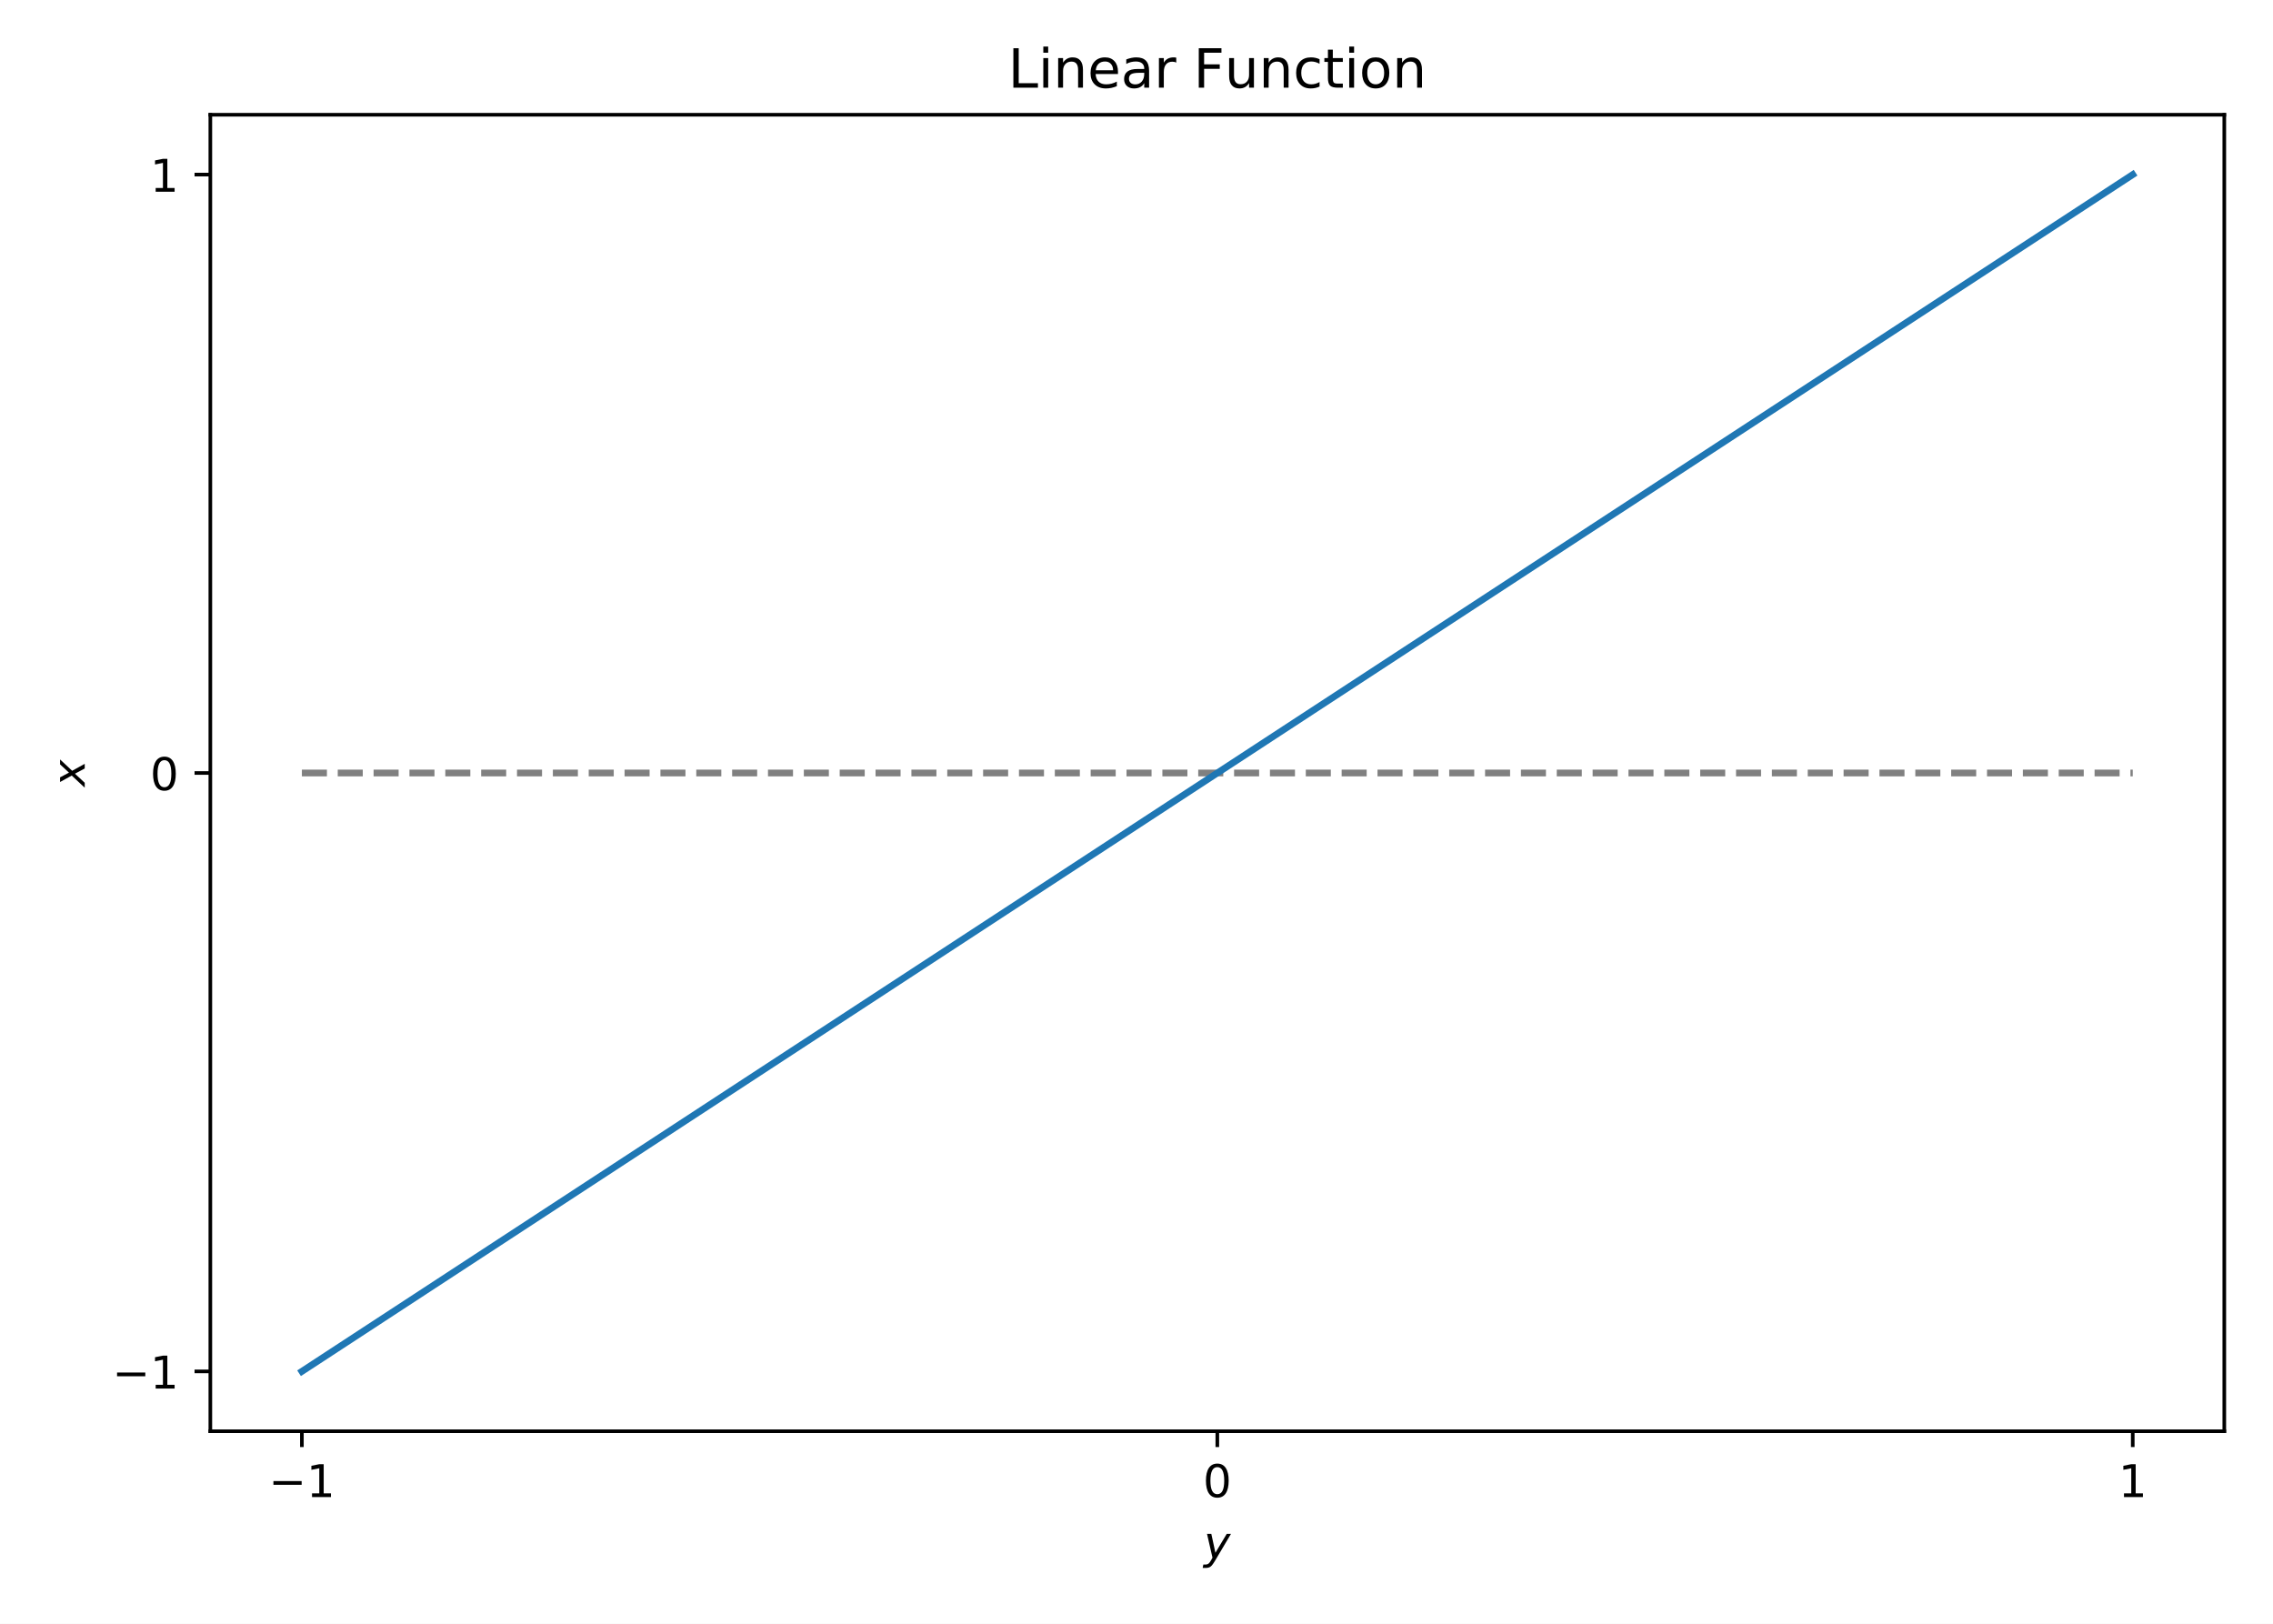
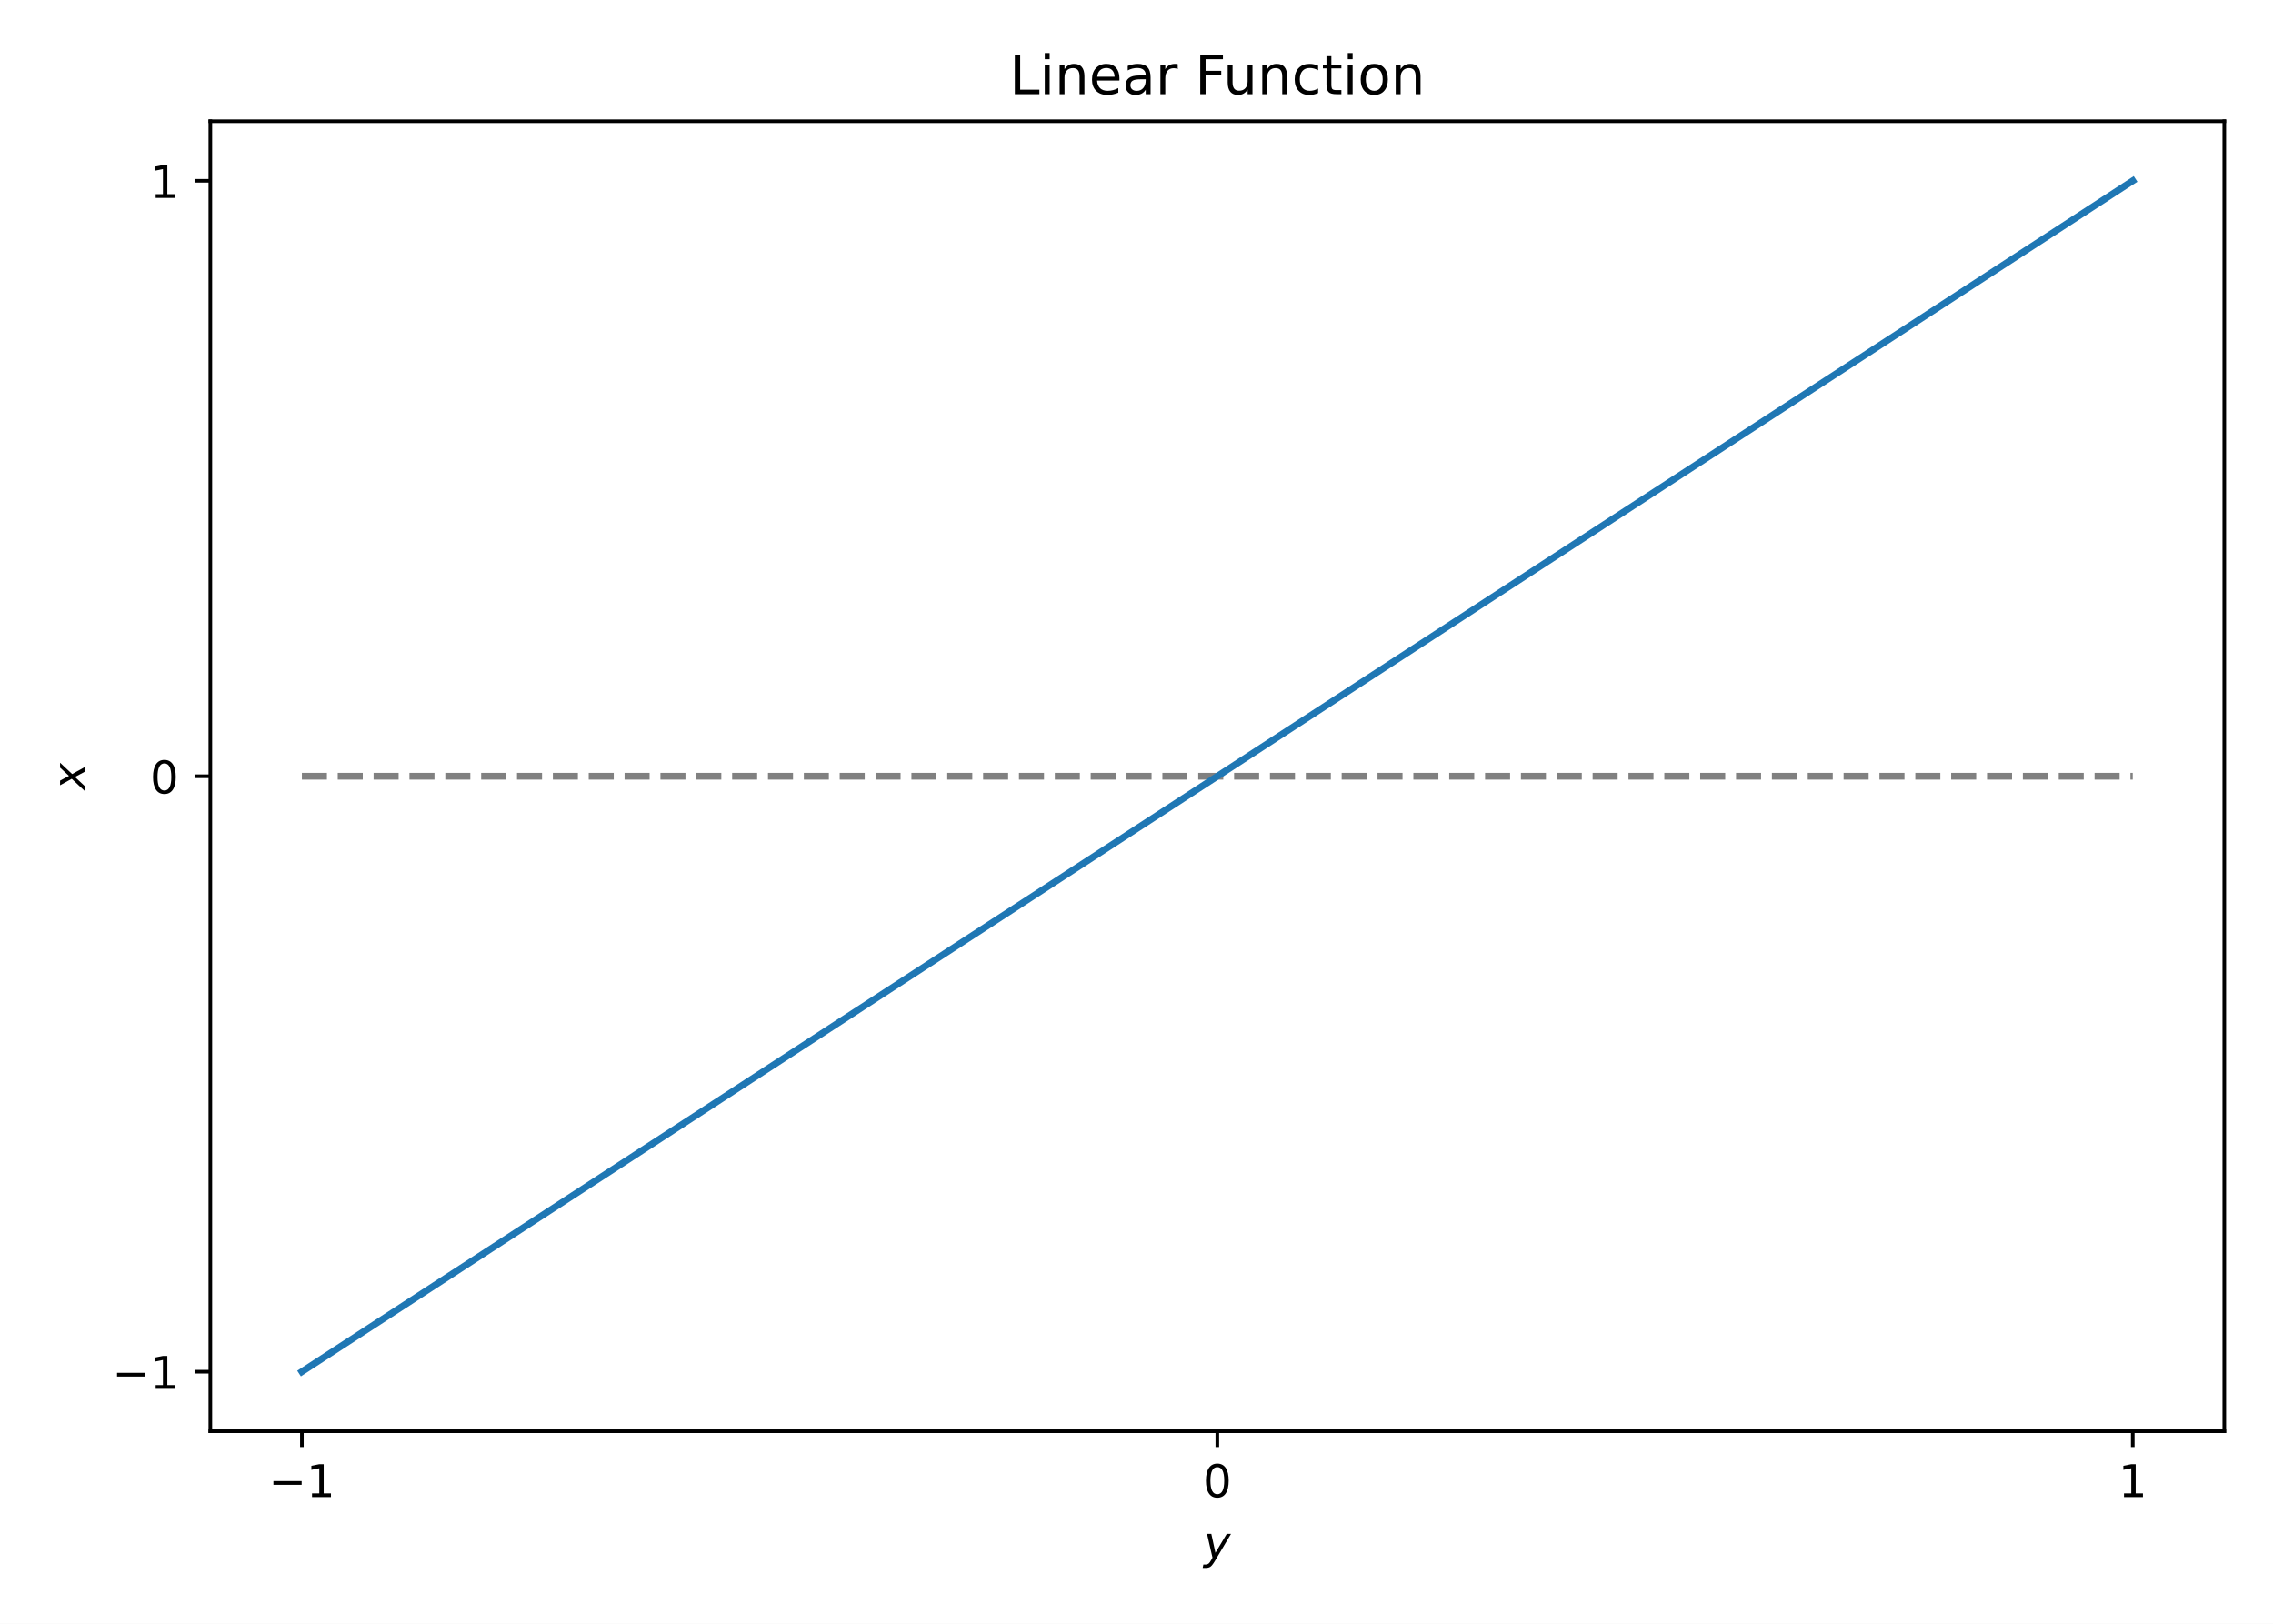
<svg xmlns="http://www.w3.org/2000/svg" xmlns:xlink="http://www.w3.org/1999/xlink" height="360pt" version="1.1" viewBox="0 0 504 360" width="504pt">
  <defs>
-     <style type="text/css">
- *{stroke-linecap:butt;stroke-linejoin:round;}
-   </style>
+     <style type="text/css">*{stroke-linecap:butt;stroke-linejoin:round;}</style>
  </defs>
  <g id="figure_1">
    <g id="patch_1">
      <path d="M 0 360  L 504 360  L 504 0  L 0 0  z " style="fill:#ffffff;" />
    </g>
    <g id="axes_1">
      <g id="patch_2">
-         <path d="M 46.64 317.32  L 493.2 317.32  L 493.2 25.44  L 46.64 25.44  z " style="fill:#ffffff;" />
+         <path d="M 46.64 317.32  L 493.2 317.32  L 493.2 26.88  L 46.64 26.88  z " style="fill:#ffffff;" />
      </g>
      <g id="matplotlib.axis_1">
        <g id="xtick_1">
          <g id="line2d_1">
            <defs>
-               <path d="M 0 0  L 0 3.5  " id="mde1bd2d87f" style="stroke:#000000;stroke-width:0.8;" />
+               <path d="M 0 0  L 0 3.5  " id="mbdf6066967" style="stroke:#000000;stroke-width:0.8;" />
            </defs>
            <g>
-               <use style="stroke:#000000;stroke-width:0.8;" x="66.938" xlink:href="#mde1bd2d87f" y="317.32" />
+               <use style="stroke:#000000;stroke-width:0.8;" x="66.938" xlink:href="#mbdf6066967" y="317.32" />
            </g>
          </g>
          <g id="text_1">
-             <defs>
-               <path d="M 10.594 35.5  L 73.188 35.5  L 73.188 27.203  L 10.594 27.203  z " id="DejaVuSans-8722" />
-               <path d="M 12.406 8.297  L 28.516 8.297  L 28.516 63.922  L 10.984 60.406  L 10.984 69.391  L 28.422 72.906  L 38.281 72.906  L 38.281 8.297  L 54.391 8.297  L 54.391 0  L 12.406 0  z " id="DejaVuSans-49" />
-             </defs>
            <g transform="translate(59.56709 331.9184)scale(0.1 -0.1)">
-               <use xlink:href="#DejaVuSans-8722" />
-               <use x="83.789" xlink:href="#DejaVuSans-49" />
+               <defs>
+                 <path d="M 678 2272  L 4684 2272  L 4684 1741  L 678 1741  L 678 2272  z " id="DejaVuSans-2212" transform="scale(0.015625)" />
+                 <path d="M 794 531  L 1825 531  L 1825 4091  L 703 3866  L 703 4441  L 1819 4666  L 2450 4666  L 2450 531  L 3481 531  L 3481 0  L 794 0  L 794 531  z " id="DejaVuSans-31" transform="scale(0.015625)" />
+               </defs>
+               <use xlink:href="#DejaVuSans-2212" />
+               <use x="83.789" xlink:href="#DejaVuSans-31" />
            </g>
          </g>
        </g>
        <g id="xtick_2">
          <g id="line2d_2">
            <g>
-               <use style="stroke:#000000;stroke-width:0.8;" x="269.92" xlink:href="#mde1bd2d87f" y="317.32" />
+               <use style="stroke:#000000;stroke-width:0.8;" x="269.92" xlink:href="#mbdf6066967" y="317.32" />
            </g>
          </g>
          <g id="text_2">
-             <defs>
-               <path d="M 31.781 66.406  Q 24.172 66.406 20.328 58.906  Q 16.5 51.422 16.5 36.375  Q 16.5 21.391 20.328 13.891  Q 24.172 6.391 31.781 6.391  Q 39.453 6.391 43.281 13.891  Q 47.125 21.391 47.125 36.375  Q 47.125 51.422 43.281 58.906  Q 39.453 66.406 31.781 66.406  z M 31.781 74.219  Q 44.047 74.219 50.516 64.516  Q 56.984 54.828 56.984 36.375  Q 56.984 17.969 50.516 8.266  Q 44.047 -1.422 31.781 -1.422  Q 19.531 -1.422 13.062 8.266  Q 6.594 17.969 6.594 36.375  Q 6.594 54.828 13.062 64.516  Q 19.531 74.219 31.781 74.219  z " id="DejaVuSans-48" />
-             </defs>
            <g transform="translate(266.7387 331.9184)scale(0.1 -0.1)">
-               <use xlink:href="#DejaVuSans-48" />
+               <defs>
+                 <path d="M 2034 4250  Q 1547 4250 1301 3770  Q 1056 3291 1056 2328  Q 1056 1369 1301 889  Q 1547 409 2034 409  Q 2525 409 2770 889  Q 3016 1369 3016 2328  Q 3016 3291 2770 3770  Q 2525 4250 2034 4250  z M 2034 4750  Q 2819 4750 3233 4129  Q 3647 3509 3647 2328  Q 3647 1150 3233 529  Q 2819 -91 2034 -91  Q 1250 -91 836 529  Q 422 1150 422 2328  Q 422 3509 836 4129  Q 1250 4750 2034 4750  z " id="DejaVuSans-30" transform="scale(0.015625)" />
+               </defs>
+               <use xlink:href="#DejaVuSans-30" />
            </g>
          </g>
        </g>
        <g id="xtick_3">
          <g id="line2d_3">
            <g>
-               <use style="stroke:#000000;stroke-width:0.8;" x="472.902" xlink:href="#mde1bd2d87f" y="317.32" />
+               <use style="stroke:#000000;stroke-width:0.8;" x="472.902" xlink:href="#mbdf6066967" y="317.32" />
            </g>
          </g>
          <g id="text_3">
            <g transform="translate(469.7206 331.9184)scale(0.1 -0.1)">
-               <use xlink:href="#DejaVuSans-49" />
+               <use xlink:href="#DejaVuSans-31" />
            </g>
          </g>
        </g>
        <g id="text_4">
-           <defs>
-             <path d="M 24.812 -5.078  Q 18.562 -15.578 14.625 -18.188  Q 10.688 -20.797 4.594 -20.797  L -2.484 -20.797  L -0.984 -13.281  L 4.203 -13.281  Q 7.953 -13.281 10.594 -11.234  Q 13.234 -9.188 16.5 -3.219  L 19.281 2  L 7.172 54.688  L 16.703 54.688  L 25.781 12.797  L 50.875 54.688  L 60.297 54.688  z " id="DejaVuSans-Oblique-121" />
-           </defs>
          <g transform="translate(266.92 345.5763)scale(0.1 -0.1)">
-             <use transform="translate(0 0.3125)" xlink:href="#DejaVuSans-Oblique-121" />
+             <defs>
+               <path d="M 1588 -325  Q 1188 -997 936 -1164  Q 684 -1331 294 -1331  L -159 -1331  L -63 -850  L 269 -850  Q 509 -850 678 -719  Q 847 -588 1056 -206  L 1234 128  L 459 3500  L 1069 3500  L 1650 819  L 3256 3500  L 3859 3500  L 1588 -325  z " id="DejaVuSans-Oblique-79" transform="scale(0.015625)" />
+             </defs>
+             <use transform="translate(0 0.3125)" xlink:href="#DejaVuSans-Oblique-79" />
          </g>
        </g>
      </g>
      <g id="matplotlib.axis_2">
        <g id="ytick_1">
          <g id="line2d_4">
            <defs>
-               <path d="M 0 0  L -3.5 0  " id="mb2d8ed28dd" style="stroke:#000000;stroke-width:0.8;" />
+               <path d="M 0 0  L -3.5 0  " id="m717f2283eb" style="stroke:#000000;stroke-width:0.8;" />
            </defs>
            <g>
-               <use style="stroke:#000000;stroke-width:0.8;" x="46.64" xlink:href="#mb2d8ed28dd" y="304.053" />
+               <use style="stroke:#000000;stroke-width:0.8;" x="46.64" xlink:href="#m717f2283eb" y="304.118" />
            </g>
          </g>
          <g id="text_5">
-             <g transform="translate(24.89781 307.8519)scale(0.1 -0.1)">
-               <use xlink:href="#DejaVuSans-8722" />
-               <use x="83.789" xlink:href="#DejaVuSans-49" />
+             <g transform="translate(24.89781 307.9174)scale(0.1 -0.1)">
+               <use xlink:href="#DejaVuSans-2212" />
+               <use x="83.789" xlink:href="#DejaVuSans-31" />
            </g>
          </g>
        </g>
        <g id="ytick_2">
          <g id="line2d_5">
            <g>
-               <use style="stroke:#000000;stroke-width:0.8;" x="46.64" xlink:href="#mb2d8ed28dd" y="171.38" />
+               <use style="stroke:#000000;stroke-width:0.8;" x="46.64" xlink:href="#m717f2283eb" y="172.1" />
            </g>
          </g>
          <g id="text_6">
-             <g transform="translate(33.2775 175.1792)scale(0.1 -0.1)">
-               <use xlink:href="#DejaVuSans-48" />
+             <g transform="translate(33.2775 175.8992)scale(0.1 -0.1)">
+               <use xlink:href="#DejaVuSans-30" />
            </g>
          </g>
        </g>
        <g id="ytick_3">
          <g id="line2d_6">
            <g>
-               <use style="stroke:#000000;stroke-width:0.8;" x="46.64" xlink:href="#mb2d8ed28dd" y="38.707" />
+               <use style="stroke:#000000;stroke-width:0.8;" x="46.64" xlink:href="#m717f2283eb" y="40.082" />
            </g>
          </g>
          <g id="text_7">
-             <g transform="translate(33.2775 42.50649)scale(0.1 -0.1)">
-               <use xlink:href="#DejaVuSans-49" />
+             <g transform="translate(33.2775 43.88104)scale(0.1 -0.1)">
+               <use xlink:href="#DejaVuSans-31" />
            </g>
          </g>
        </g>
        <g id="text_8">
-           <defs>
-             <path d="M 60.016 54.688  L 34.906 27.875  L 50.297 0  L 39.984 0  L 28.422 21.688  L 8.297 0  L -2.594 0  L 24.312 28.812  L 10.016 54.688  L 20.312 54.688  L 30.812 34.906  L 49.125 54.688  z " id="DejaVuSans-Oblique-120" />
-           </defs>
-           <g transform="translate(18.81812 174.38)rotate(-90)scale(0.1 -0.1)">
-             <use transform="translate(0 0.3125)" xlink:href="#DejaVuSans-Oblique-120" />
+           <g transform="translate(18.81812 175.1)rotate(-90)scale(0.1 -0.1)">
+             <defs>
+               <path d="M 3841 3500  L 2234 1784  L 3219 0  L 2559 0  L 1819 1388  L 531 0  L -166 0  L 1556 1844  L 641 3500  L 1300 3500  L 1972 2234  L 3144 3500  L 3841 3500  z " id="DejaVuSans-Oblique-78" transform="scale(0.015625)" />
+             </defs>
+             <use transform="translate(0 0.3125)" xlink:href="#DejaVuSans-Oblique-78" />
          </g>
        </g>
      </g>
      <g id="LineCollection_1">
-         <path clip-path="url(#p5a820a3d19)" d="M 66.938 171.38  L 472.902 171.38  " style="fill:none;stroke:#808080;stroke-dasharray:5.55,2.4;stroke-dashoffset:0;stroke-width:1.5;" />
+         <path clip-path="url(#p8c3eb8bb82)" d="M 66.938 172.1  L 472.902 172.1  " style="fill:none;stroke:#808080;stroke-dasharray:5.55,2.4;stroke-dashoffset:0;stroke-width:1.5;" />
      </g>
      <g id="line2d_7">
-         <path clip-path="url(#p5a820a3d19)" d="M 66.938 304.053  L 472.902 38.707  L 472.902 38.707  " style="fill:none;stroke:#1f77b4;stroke-linecap:square;stroke-width:1.5;" />
+         <path clip-path="url(#p8c3eb8bb82)" d="M 66.938 304.118  L 472.902 40.082  L 472.902 40.082  " style="fill:none;stroke:#1f77b4;stroke-linecap:square;stroke-width:1.5;" />
      </g>
      <g id="patch_3">
-         <path d="M 46.64 317.32  L 46.64 25.44  " style="fill:none;stroke:#000000;stroke-linecap:square;stroke-linejoin:miter;stroke-width:0.8;" />
+         <path d="M 46.64 317.32  L 46.64 26.88  " style="fill:none;stroke:#000000;stroke-linecap:square;stroke-linejoin:miter;stroke-width:0.8;" />
      </g>
      <g id="patch_4">
-         <path d="M 493.2 317.32  L 493.2 25.44  " style="fill:none;stroke:#000000;stroke-linecap:square;stroke-linejoin:miter;stroke-width:0.8;" />
+         <path d="M 493.2 317.32  L 493.2 26.88  " style="fill:none;stroke:#000000;stroke-linecap:square;stroke-linejoin:miter;stroke-width:0.8;" />
      </g>
      <g id="patch_5">
        <path d="M 46.64 317.32  L 493.2 317.32  " style="fill:none;stroke:#000000;stroke-linecap:square;stroke-linejoin:miter;stroke-width:0.8;" />
      </g>
      <g id="patch_6">
-         <path d="M 46.64 25.44  L 493.2 25.44  " style="fill:none;stroke:#000000;stroke-linecap:square;stroke-linejoin:miter;stroke-width:0.8;" />
+         <path d="M 46.64 26.88  L 493.2 26.88  " style="fill:none;stroke:#000000;stroke-linecap:square;stroke-linejoin:miter;stroke-width:0.8;" />
      </g>
      <g id="text_9">
-         <defs>
-           <path d="M 9.812 72.906  L 19.672 72.906  L 19.672 8.297  L 55.172 8.297  L 55.172 0  L 9.812 0  z " id="DejaVuSans-76" />
-           <path d="M 9.422 54.688  L 18.406 54.688  L 18.406 0  L 9.422 0  z M 9.422 75.984  L 18.406 75.984  L 18.406 64.594  L 9.422 64.594  z " id="DejaVuSans-105" />
-           <path d="M 54.891 33.016  L 54.891 0  L 45.906 0  L 45.906 32.719  Q 45.906 40.484 42.875 44.328  Q 39.844 48.188 33.797 48.188  Q 26.516 48.188 22.312 43.547  Q 18.109 38.922 18.109 30.906  L 18.109 0  L 9.078 0  L 9.078 54.688  L 18.109 54.688  L 18.109 46.188  Q 21.344 51.125 25.703 53.562  Q 30.078 56 35.797 56  Q 45.219 56 50.047 50.172  Q 54.891 44.344 54.891 33.016  z " id="DejaVuSans-110" />
-           <path d="M 56.203 29.594  L 56.203 25.203  L 14.891 25.203  Q 15.484 15.922 20.484 11.062  Q 25.484 6.203 34.422 6.203  Q 39.594 6.203 44.453 7.469  Q 49.312 8.734 54.109 11.281  L 54.109 2.781  Q 49.266 0.734 44.188 -0.344  Q 39.109 -1.422 33.891 -1.422  Q 20.797 -1.422 13.156 6.188  Q 5.516 13.812 5.516 26.812  Q 5.516 40.234 12.766 48.109  Q 20.016 56 32.328 56  Q 43.359 56 49.781 48.891  Q 56.203 41.797 56.203 29.594  z M 47.219 32.234  Q 47.125 39.594 43.094 43.984  Q 39.062 48.391 32.422 48.391  Q 24.906 48.391 20.391 44.141  Q 15.875 39.891 15.188 32.172  z " id="DejaVuSans-101" />
-           <path d="M 34.281 27.484  Q 23.391 27.484 19.188 25  Q 14.984 22.516 14.984 16.5  Q 14.984 11.719 18.141 8.906  Q 21.297 6.109 26.703 6.109  Q 34.188 6.109 38.703 11.406  Q 43.219 16.703 43.219 25.484  L 43.219 27.484  z M 52.203 31.203  L 52.203 0  L 43.219 0  L 43.219 8.297  Q 40.141 3.328 35.547 0.953  Q 30.953 -1.422 24.312 -1.422  Q 15.922 -1.422 10.953 3.297  Q 6 8.016 6 15.922  Q 6 25.141 12.172 29.828  Q 18.359 34.516 30.609 34.516  L 43.219 34.516  L 43.219 35.406  Q 43.219 41.609 39.141 45  Q 35.062 48.391 27.688 48.391  Q 23 48.391 18.547 47.266  Q 14.109 46.141 10.016 43.891  L 10.016 52.203  Q 14.938 54.109 19.578 55.047  Q 24.219 56 28.609 56  Q 40.484 56 46.344 49.844  Q 52.203 43.703 52.203 31.203  z " id="DejaVuSans-97" />
-           <path d="M 41.109 46.297  Q 39.594 47.172 37.812 47.578  Q 36.031 48 33.891 48  Q 26.266 48 22.188 43.047  Q 18.109 38.094 18.109 28.812  L 18.109 0  L 9.078 0  L 9.078 54.688  L 18.109 54.688  L 18.109 46.188  Q 20.953 51.172 25.484 53.578  Q 30.031 56 36.531 56  Q 37.453 56 38.578 55.875  Q 39.703 55.766 41.062 55.516  z " id="DejaVuSans-114" />
-           <path id="DejaVuSans-32" />
-           <path d="M 9.812 72.906  L 51.703 72.906  L 51.703 64.594  L 19.672 64.594  L 19.672 43.109  L 48.578 43.109  L 48.578 34.812  L 19.672 34.812  L 19.672 0  L 9.812 0  z " id="DejaVuSans-70" />
-           <path d="M 8.5 21.578  L 8.5 54.688  L 17.484 54.688  L 17.484 21.922  Q 17.484 14.156 20.5 10.266  Q 23.531 6.391 29.594 6.391  Q 36.859 6.391 41.078 11.031  Q 45.312 15.672 45.312 23.688  L 45.312 54.688  L 54.297 54.688  L 54.297 0  L 45.312 0  L 45.312 8.406  Q 42.047 3.422 37.719 1  Q 33.406 -1.422 27.688 -1.422  Q 18.266 -1.422 13.375 4.438  Q 8.5 10.297 8.5 21.578  z M 31.109 56  z " id="DejaVuSans-117" />
-           <path d="M 48.781 52.594  L 48.781 44.188  Q 44.969 46.297 41.141 47.344  Q 37.312 48.391 33.406 48.391  Q 24.656 48.391 19.812 42.844  Q 14.984 37.312 14.984 27.297  Q 14.984 17.281 19.812 11.734  Q 24.656 6.203 33.406 6.203  Q 37.312 6.203 41.141 7.25  Q 44.969 8.297 48.781 10.406  L 48.781 2.094  Q 45.016 0.344 40.984 -0.531  Q 36.969 -1.422 32.422 -1.422  Q 20.062 -1.422 12.781 6.344  Q 5.516 14.109 5.516 27.297  Q 5.516 40.672 12.859 48.328  Q 20.219 56 33.016 56  Q 37.156 56 41.109 55.141  Q 45.062 54.297 48.781 52.594  z " id="DejaVuSans-99" />
-           <path d="M 18.312 70.219  L 18.312 54.688  L 36.812 54.688  L 36.812 47.703  L 18.312 47.703  L 18.312 18.016  Q 18.312 11.328 20.141 9.422  Q 21.969 7.516 27.594 7.516  L 36.812 7.516  L 36.812 0  L 27.594 0  Q 17.188 0 13.234 3.875  Q 9.281 7.766 9.281 18.016  L 9.281 47.703  L 2.688 47.703  L 2.688 54.688  L 9.281 54.688  L 9.281 70.219  z " id="DejaVuSans-116" />
-           <path d="M 30.609 48.391  Q 23.391 48.391 19.188 42.75  Q 14.984 37.109 14.984 27.297  Q 14.984 17.484 19.156 11.844  Q 23.344 6.203 30.609 6.203  Q 37.797 6.203 41.984 11.859  Q 46.188 17.531 46.188 27.297  Q 46.188 37.016 41.984 42.703  Q 37.797 48.391 30.609 48.391  z M 30.609 56  Q 42.328 56 49.016 48.375  Q 55.719 40.766 55.719 27.297  Q 55.719 13.875 49.016 6.219  Q 42.328 -1.422 30.609 -1.422  Q 18.844 -1.422 12.172 6.219  Q 5.516 13.875 5.516 27.297  Q 5.516 40.766 12.172 48.375  Q 18.844 56 30.609 56  z " id="DejaVuSans-111" />
-         </defs>
-         <g transform="translate(223.5222 19.44)scale(0.12 -0.12)">
-           <use xlink:href="#DejaVuSans-76" />
-           <use x="55.713" xlink:href="#DejaVuSans-105" />
-           <use x="83.496" xlink:href="#DejaVuSans-110" />
-           <use x="146.875" xlink:href="#DejaVuSans-101" />
-           <use x="208.398" xlink:href="#DejaVuSans-97" />
-           <use x="269.678" xlink:href="#DejaVuSans-114" />
-           <use x="310.791" xlink:href="#DejaVuSans-32" />
-           <use x="342.578" xlink:href="#DejaVuSans-70" />
-           <use x="400.02" xlink:href="#DejaVuSans-117" />
-           <use x="463.398" xlink:href="#DejaVuSans-110" />
-           <use x="526.777" xlink:href="#DejaVuSans-99" />
-           <use x="581.758" xlink:href="#DejaVuSans-116" />
-           <use x="620.967" xlink:href="#DejaVuSans-105" />
-           <use x="648.75" xlink:href="#DejaVuSans-111" />
-           <use x="709.932" xlink:href="#DejaVuSans-110" />
+         <g transform="translate(223.8475 20.88)scale(0.12 -0.12)">
+           <defs>
+             <path d="M 628 4666  L 1259 4666  L 1259 531  L 3531 531  L 3531 0  L 628 0  L 628 4666  z " id="DejaVuSans-4c" transform="scale(0.015625)" />
+             <path d="M 603 3500  L 1178 3500  L 1178 0  L 603 0  L 603 3500  z M 603 4863  L 1178 4863  L 1178 4134  L 603 4134  L 603 4863  z " id="DejaVuSans-69" transform="scale(0.015625)" />
+             <path d="M 3513 2113  L 3513 0  L 2938 0  L 2938 2094  Q 2938 2591 2744 2837  Q 2550 3084 2163 3084  Q 1697 3084 1428 2787  Q 1159 2491 1159 1978  L 1159 0  L 581 0  L 581 3500  L 1159 3500  L 1159 2956  Q 1366 3272 1645 3428  Q 1925 3584 2291 3584  Q 2894 3584 3203 3211  Q 3513 2838 3513 2113  z " id="DejaVuSans-6e" transform="scale(0.015625)" />
+             <path d="M 3597 1894  L 3597 1613  L 953 1613  Q 991 1019 1311 708  Q 1631 397 2203 397  Q 2534 397 2845 478  Q 3156 559 3463 722  L 3463 178  Q 3153 47 2828 -22  Q 2503 -91 2169 -91  Q 1331 -91 842 396  Q 353 884 353 1716  Q 353 2575 817 3079  Q 1281 3584 2069 3584  Q 2775 3584 3186 3129  Q 3597 2675 3597 1894  z M 3022 2063  Q 3016 2534 2758 2815  Q 2500 3097 2075 3097  Q 1594 3097 1305 2825  Q 1016 2553 972 2059  L 3022 2063  z " id="DejaVuSans-65" transform="scale(0.015625)" />
+             <path d="M 2194 1759  Q 1497 1759 1228 1600  Q 959 1441 959 1056  Q 959 750 1161 570  Q 1363 391 1709 391  Q 2188 391 2477 730  Q 2766 1069 2766 1631  L 2766 1759  L 2194 1759  z M 3341 1997  L 3341 0  L 2766 0  L 2766 531  Q 2569 213 2275 61  Q 1981 -91 1556 -91  Q 1019 -91 701 211  Q 384 513 384 1019  Q 384 1609 779 1909  Q 1175 2209 1959 2209  L 2766 2209  L 2766 2266  Q 2766 2663 2505 2880  Q 2244 3097 1772 3097  Q 1472 3097 1187 3025  Q 903 2953 641 2809  L 641 3341  Q 956 3463 1253 3523  Q 1550 3584 1831 3584  Q 2591 3584 2966 3190  Q 3341 2797 3341 1997  z " id="DejaVuSans-61" transform="scale(0.015625)" />
+             <path d="M 2631 2963  Q 2534 3019 2420 3045  Q 2306 3072 2169 3072  Q 1681 3072 1420 2755  Q 1159 2438 1159 1844  L 1159 0  L 581 0  L 581 3500  L 1159 3500  L 1159 2956  Q 1341 3275 1631 3429  Q 1922 3584 2338 3584  Q 2397 3584 2469 3576  Q 2541 3569 2628 3553  L 2631 2963  z " id="DejaVuSans-72" transform="scale(0.015625)" />
+             <path id="DejaVuSans-20" transform="scale(0.015625)" />
+             <path d="M 628 4666  L 3309 4666  L 3309 4134  L 1259 4134  L 1259 2759  L 3109 2759  L 3109 2228  L 1259 2228  L 1259 0  L 628 0  L 628 4666  z " id="DejaVuSans-46" transform="scale(0.015625)" />
+             <path d="M 544 1381  L 544 3500  L 1119 3500  L 1119 1403  Q 1119 906 1312 657  Q 1506 409 1894 409  Q 2359 409 2629 706  Q 2900 1003 2900 1516  L 2900 3500  L 3475 3500  L 3475 0  L 2900 0  L 2900 538  Q 2691 219 2414 64  Q 2138 -91 1772 -91  Q 1169 -91 856 284  Q 544 659 544 1381  z M 1991 3584  L 1991 3584  z " id="DejaVuSans-75" transform="scale(0.015625)" />
+             <path d="M 3122 3366  L 3122 2828  Q 2878 2963 2633 3030  Q 2388 3097 2138 3097  Q 1578 3097 1268 2742  Q 959 2388 959 1747  Q 959 1106 1268 751  Q 1578 397 2138 397  Q 2388 397 2633 464  Q 2878 531 3122 666  L 3122 134  Q 2881 22 2623 -34  Q 2366 -91 2075 -91  Q 1284 -91 818 406  Q 353 903 353 1747  Q 353 2603 823 3093  Q 1294 3584 2113 3584  Q 2378 3584 2631 3529  Q 2884 3475 3122 3366  z " id="DejaVuSans-63" transform="scale(0.015625)" />
+             <path d="M 1172 4494  L 1172 3500  L 2356 3500  L 2356 3053  L 1172 3053  L 1172 1153  Q 1172 725 1289 603  Q 1406 481 1766 481  L 2356 481  L 2356 0  L 1766 0  Q 1100 0 847 248  Q 594 497 594 1153  L 594 3053  L 172 3053  L 172 3500  L 594 3500  L 594 4494  L 1172 4494  z " id="DejaVuSans-74" transform="scale(0.015625)" />
+             <path d="M 1959 3097  Q 1497 3097 1228 2736  Q 959 2375 959 1747  Q 959 1119 1226 758  Q 1494 397 1959 397  Q 2419 397 2687 759  Q 2956 1122 2956 1747  Q 2956 2369 2687 2733  Q 2419 3097 1959 3097  z M 1959 3584  Q 2709 3584 3137 3096  Q 3566 2609 3566 1747  Q 3566 888 3137 398  Q 2709 -91 1959 -91  Q 1206 -91 779 398  Q 353 888 353 1747  Q 353 2609 779 3096  Q 1206 3584 1959 3584  z " id="DejaVuSans-6f" transform="scale(0.015625)" />
+           </defs>
+           <use xlink:href="#DejaVuSans-4c" />
+           <use x="55.713" xlink:href="#DejaVuSans-69" />
+           <use x="83.496" xlink:href="#DejaVuSans-6e" />
+           <use x="146.875" xlink:href="#DejaVuSans-65" />
+           <use x="208.398" xlink:href="#DejaVuSans-61" />
+           <use x="269.678" xlink:href="#DejaVuSans-72" />
+           <use x="310.791" xlink:href="#DejaVuSans-20" />
+           <use x="342.578" xlink:href="#DejaVuSans-46" />
+           <use x="394.598" xlink:href="#DejaVuSans-75" />
+           <use x="457.977" xlink:href="#DejaVuSans-6e" />
+           <use x="521.355" xlink:href="#DejaVuSans-63" />
+           <use x="576.336" xlink:href="#DejaVuSans-74" />
+           <use x="615.545" xlink:href="#DejaVuSans-69" />
+           <use x="643.328" xlink:href="#DejaVuSans-6f" />
+           <use x="704.51" xlink:href="#DejaVuSans-6e" />
        </g>
      </g>
    </g>
  </g>
  <defs>
-     <clipPath id="p5a820a3d19">
-       <rect height="291.88" width="446.56" x="46.64" y="25.44" />
+     <clipPath id="p8c3eb8bb82">
+       <rect height="290.44" width="446.56" x="46.64" y="26.88" />
    </clipPath>
  </defs>
</svg>
